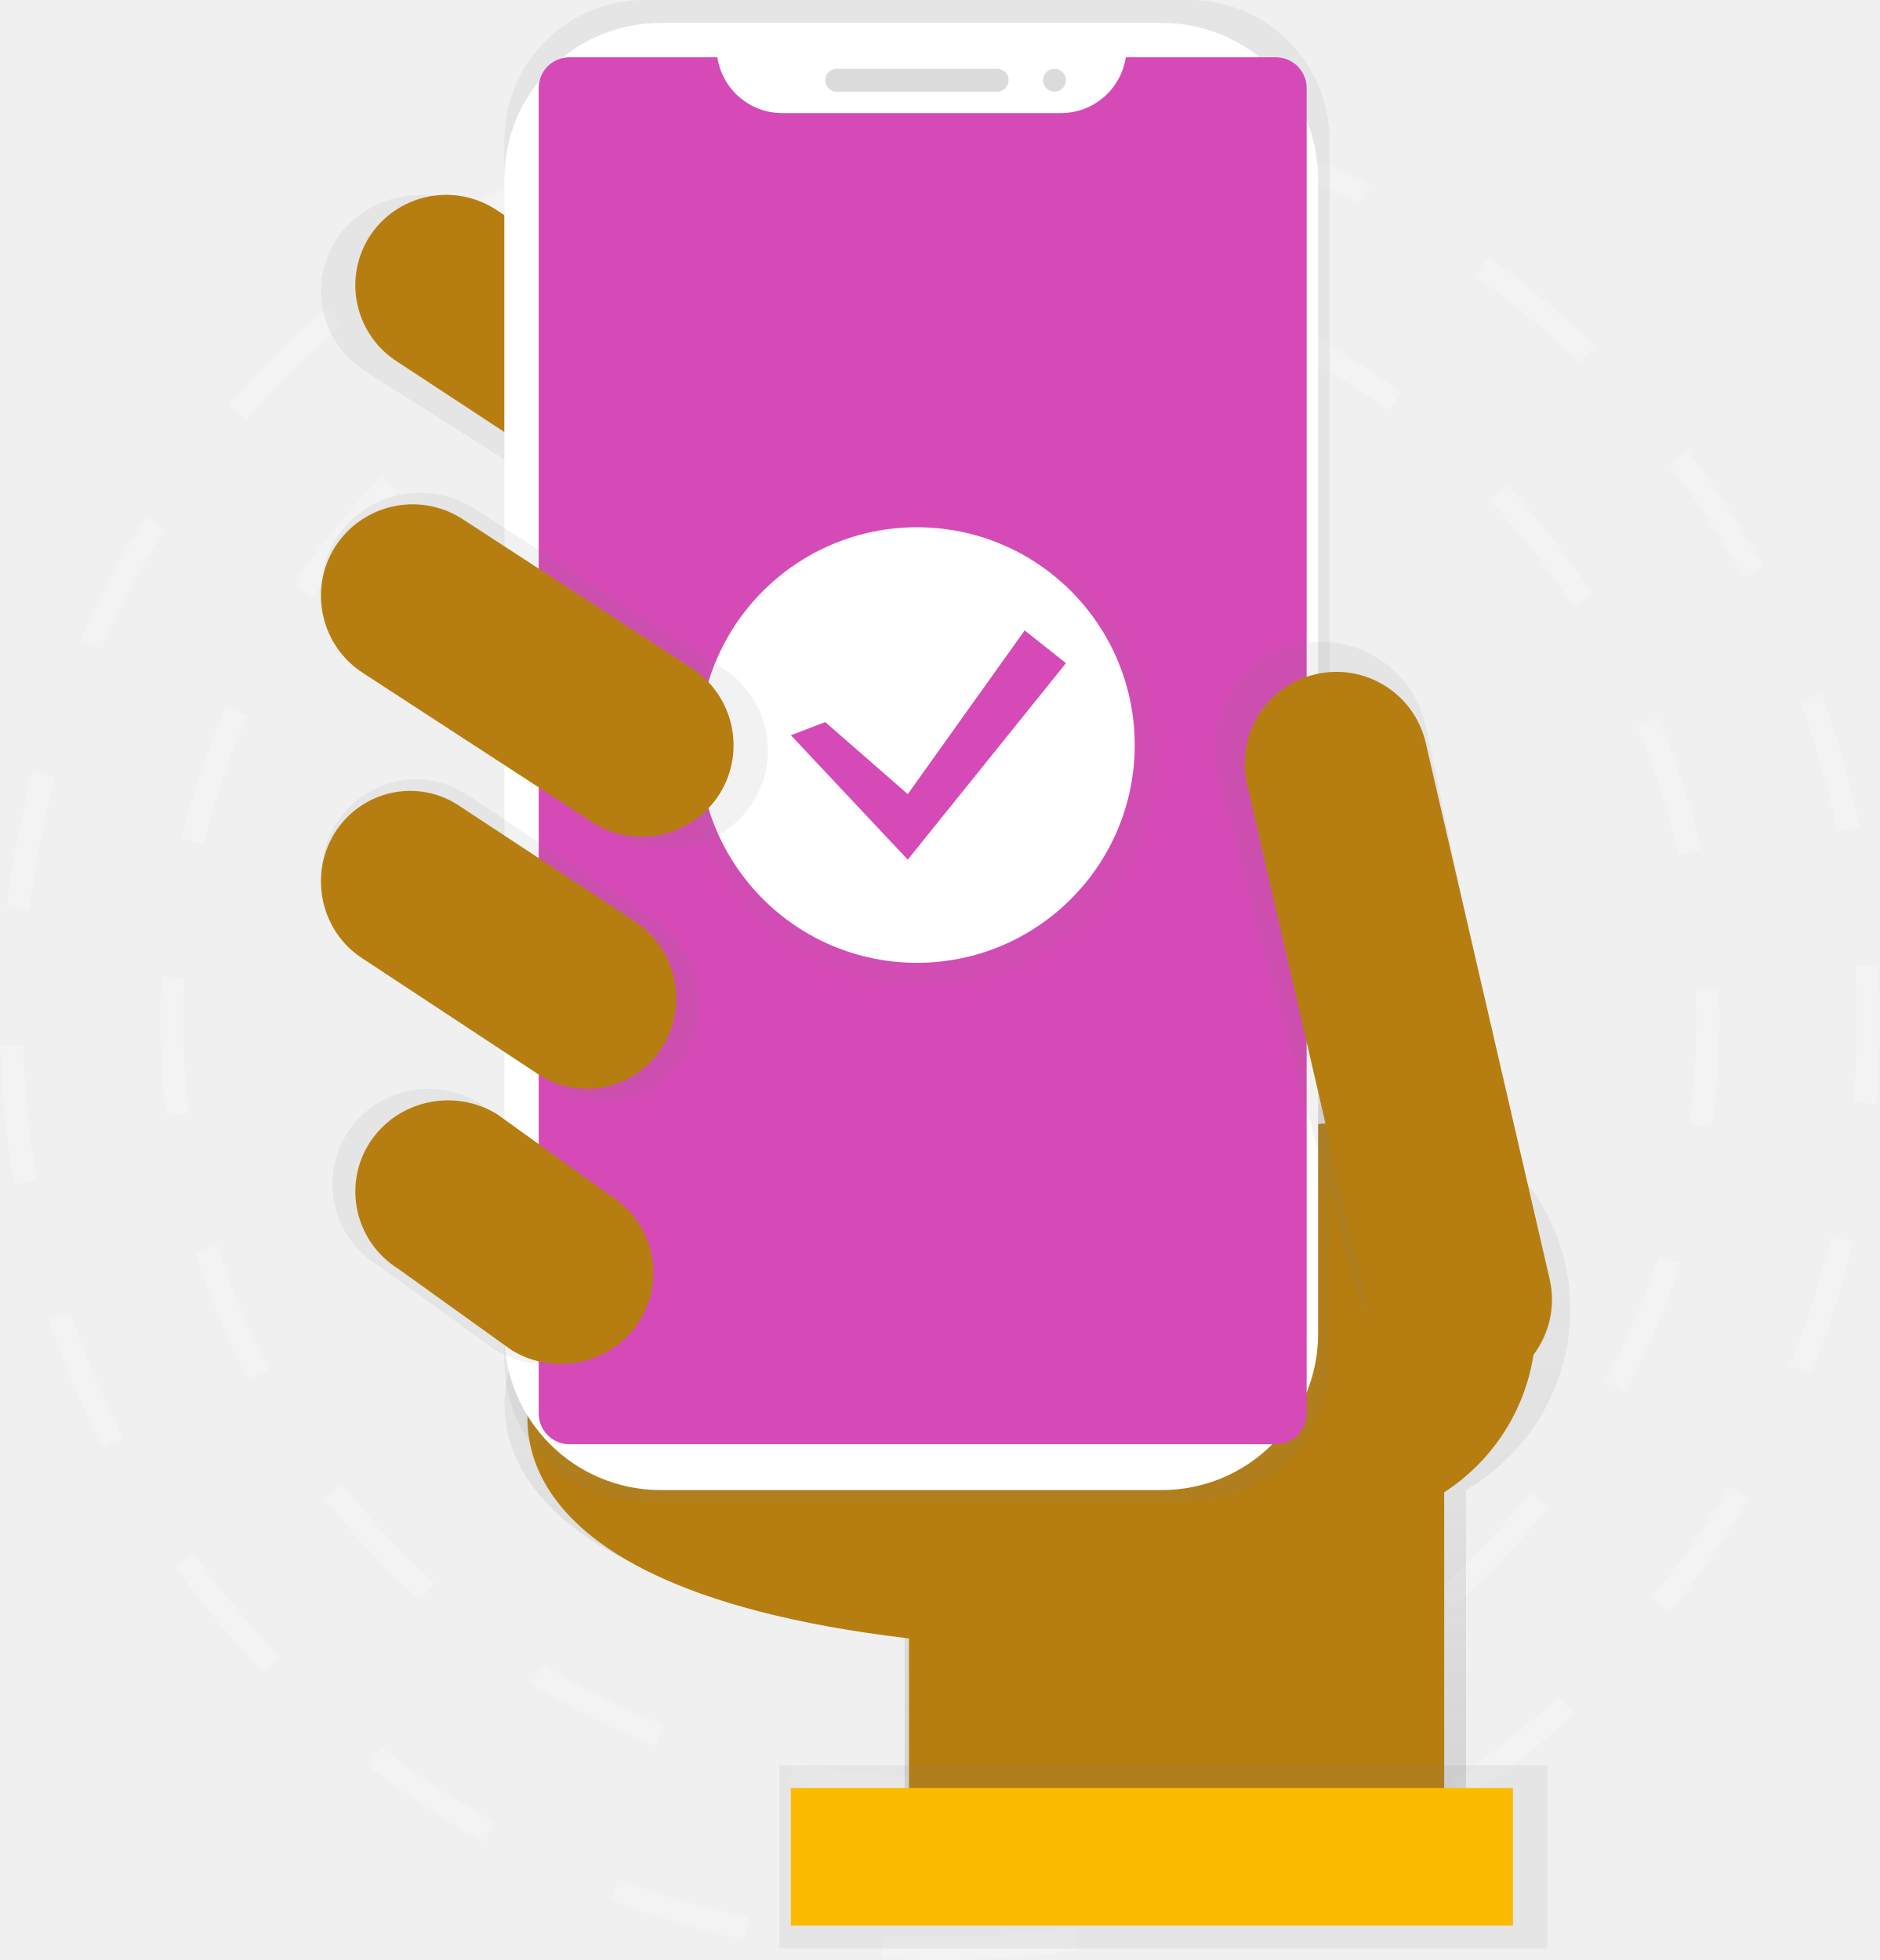
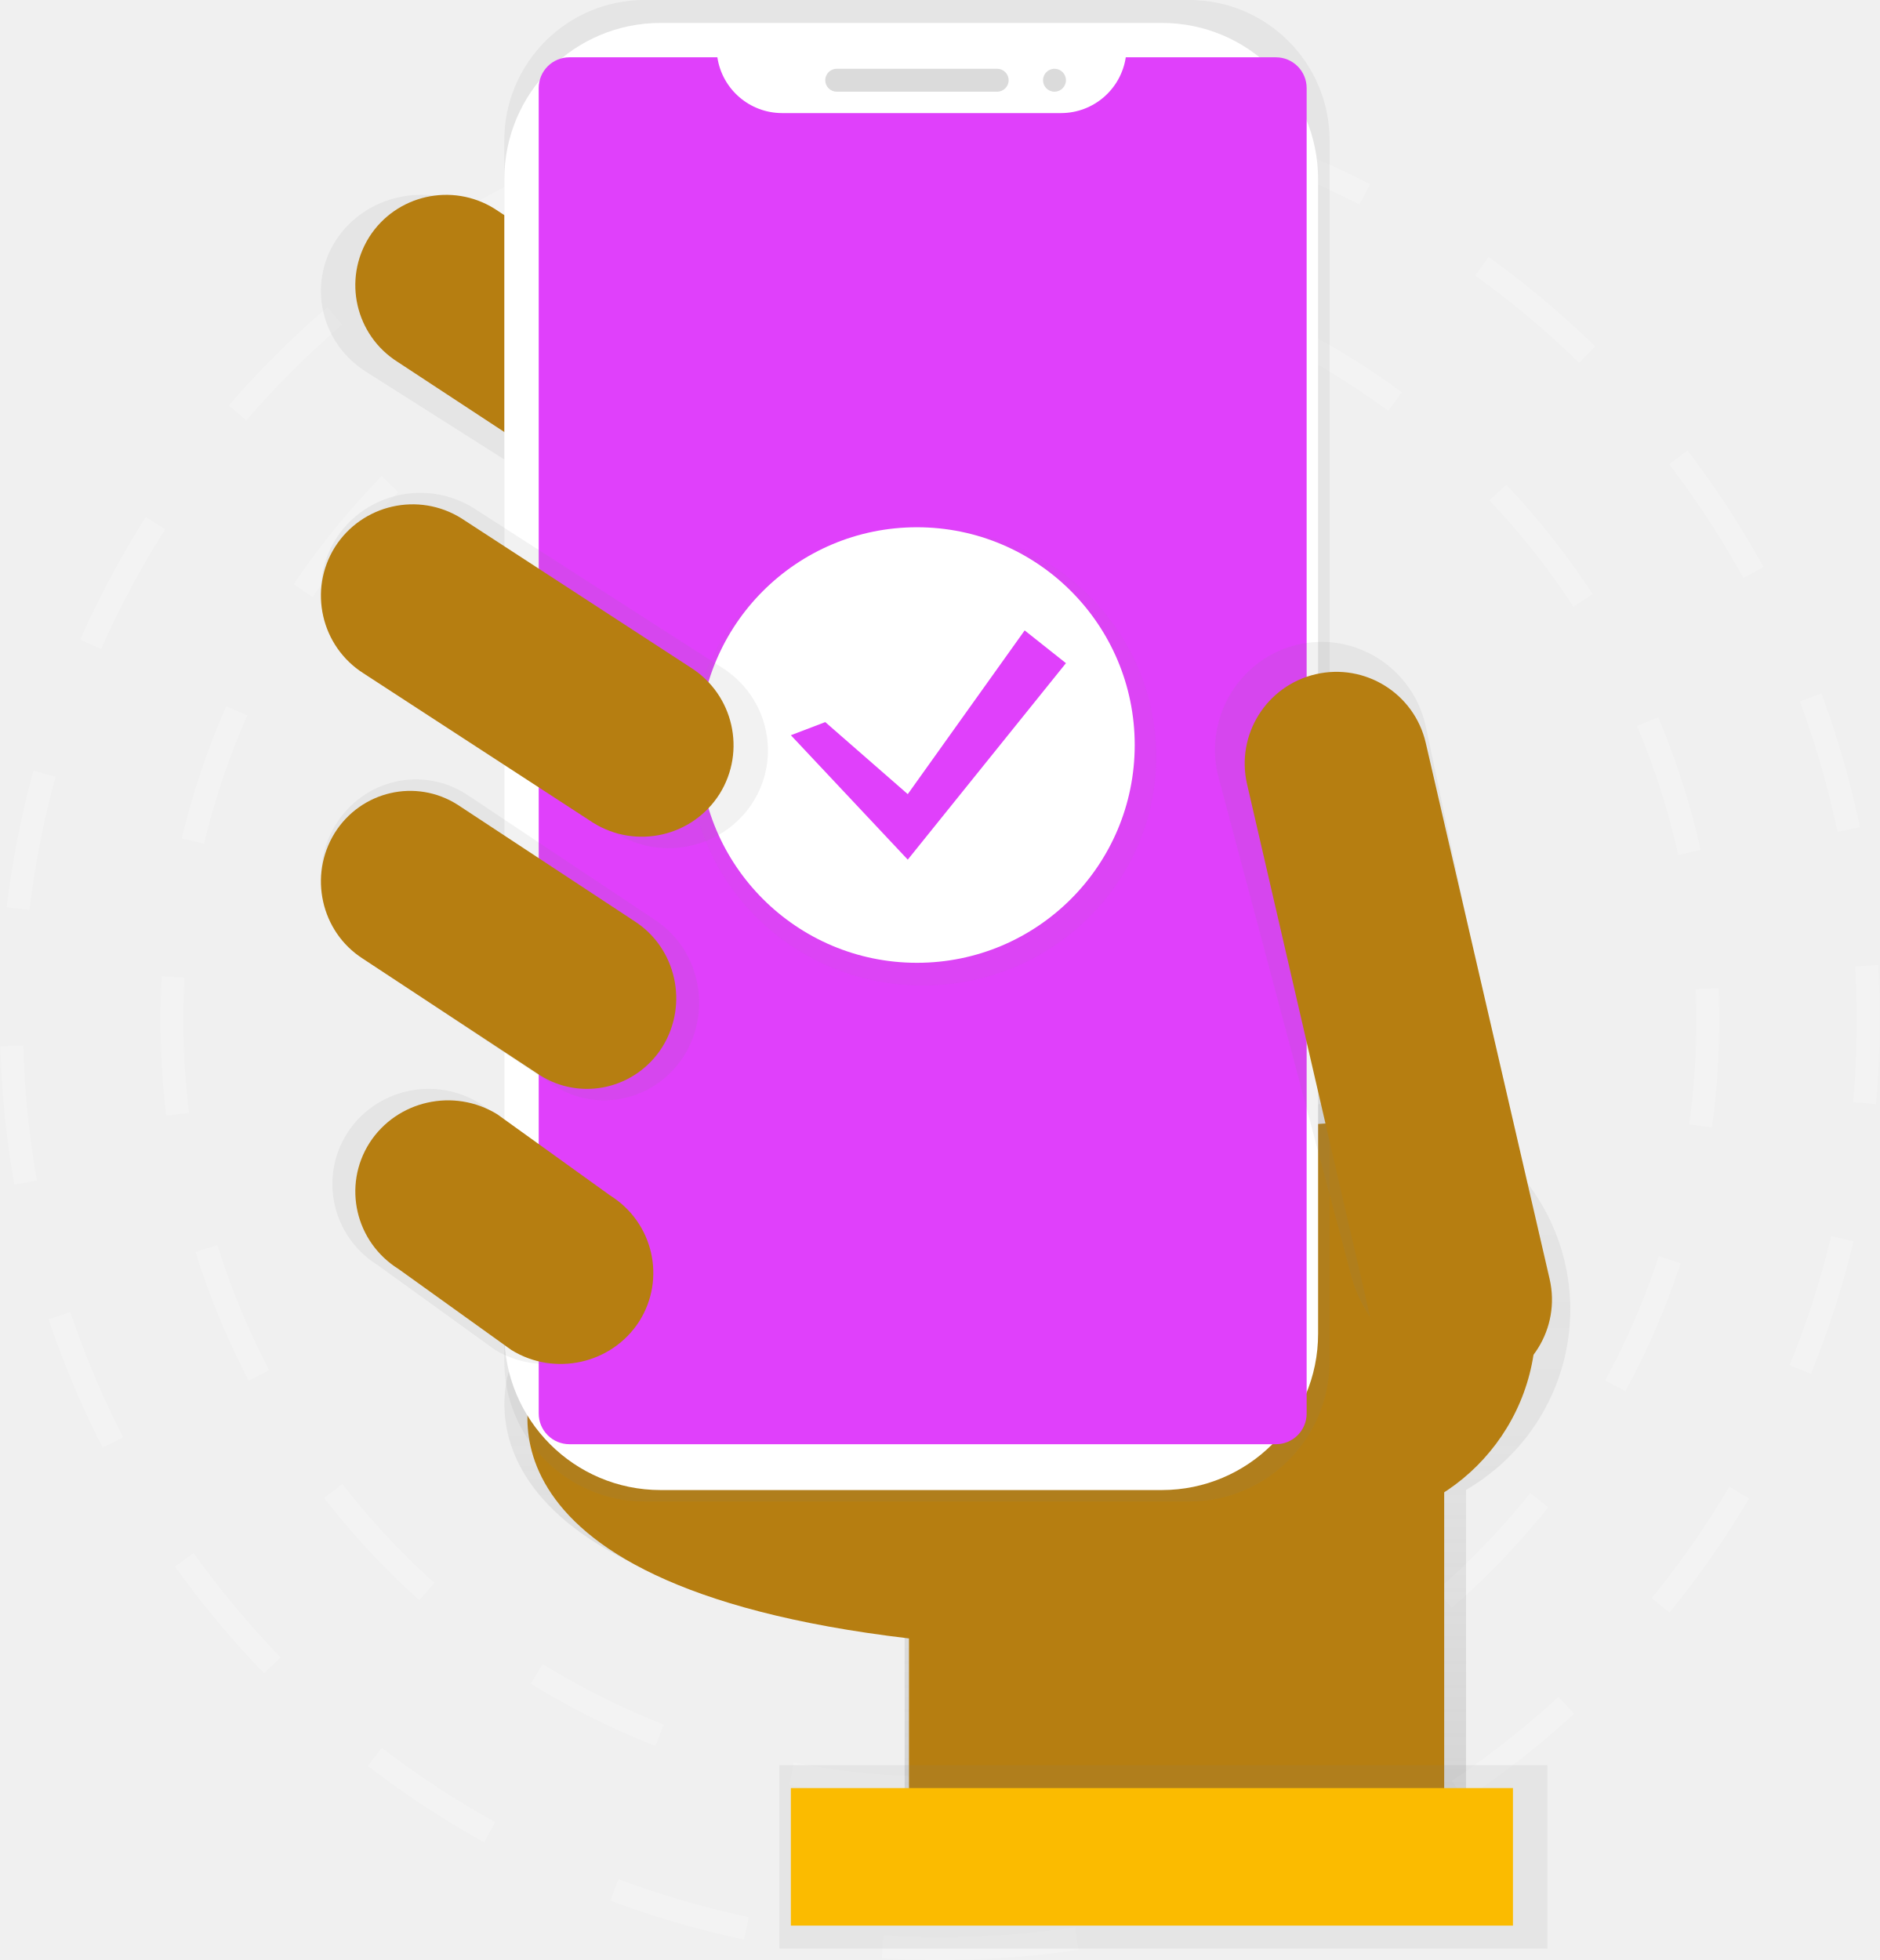
<svg xmlns="http://www.w3.org/2000/svg" width="164" height="171" viewBox="0 0 164 171" fill="none">
  <path opacity="0.2" fill-rule="evenodd" clip-rule="evenodd" d="M82 156C119.003 156 149 126.003 149 89C149 51.997 119.003 22 82 22C44.997 22 15 51.997 15 89C15 126.003 44.997 156 82 156Z" stroke="white" stroke-width="2" stroke-dasharray="12" />
  <path opacity="0.2" fill-rule="evenodd" clip-rule="evenodd" d="M82 170C126.735 170 163 133.735 163 89C163 44.265 126.735 8 82 8C37.265 8 1 44.265 1 89C1 133.735 37.265 170 82 170Z" stroke="white" stroke-width="2" stroke-dasharray="12" />
  <path d="M137 114.258C137.002 104.838 129.78 96.963 120.328 96.081C110.876 95.199 102.301 101.6 100.533 110.855L44 109.333L44.621 118.971C44.621 118.971 36.559 137.428 78.927 142.345V161H127.906V129.984C133.534 126.714 136.995 120.729 137 114.258Z" fill="url(#paint0_linear)" />
  <path d="M46.6 120.325C46.6 120.325 38.915 138.181 79.305 142.945V161H126V113.184L46 111L46.6 120.325Z" fill="#B67E11" />
  <path d="M69.667 46.078C67.085 49.998 61.699 51.176 57.61 48.714L32.076 32.521C28.002 30.037 26.778 24.853 29.336 20.918C31.917 17.003 37.297 15.826 41.383 18.282L66.918 34.475C70.995 36.956 72.223 42.141 69.667 46.078Z" fill="url(#paint1_linear)" />
  <path d="M68.786 44.317C66.445 47.998 61.562 49.104 57.855 46.793L34.695 31.577C31.002 29.244 29.892 24.377 32.211 20.683C34.552 17.002 39.436 15.896 43.142 18.207L66.297 33.414C69.998 35.746 71.11 40.62 68.786 44.317Z" fill="#B67E11" />
  <path d="M116.5 133C126.165 133 134 125.165 134 115.5C134 105.835 126.165 98 116.5 98C106.835 98 99 105.835 99 115.5C99 125.165 106.835 133 116.5 133Z" fill="#B67E11" />
  <path d="M44 12.25C44 5.485 49.484 0 56.25 0H103.75C110.515 0 116 5.485 116 12.25V118.75C116 125.515 110.515 131 103.75 131H56.25C49.484 131 44 125.515 44 118.75V12.25Z" fill="url(#paint2_linear)" />
  <path d="M44 15.64C44 8.107 50.107 2 57.64 2H101.36C108.893 2 115 8.107 115 15.64V116.36C115 123.893 108.893 130 101.36 130H57.64C50.107 130 44 123.893 44 116.36V15.64Z" fill="white" />
-   <path d="M98.22 5C97.798 7.792 95.404 9.858 92.583 9.866H68.222C65.401 9.857 63.008 7.791 62.587 5H49.68C48.97 4.999 48.288 5.281 47.785 5.784C47.282 6.287 47 6.968 47 7.679V123.318C46.999 124.029 47.281 124.711 47.784 125.214C48.286 125.717 48.967 126 49.678 126H111.32C112.03 126.001 112.712 125.719 113.215 125.216C113.718 124.713 114 124.032 114 123.321V7.682C114.001 6.971 113.719 6.289 113.216 5.786C112.714 5.283 112.033 5 111.322 5H98.22Z" fill="#D54AB6" />
+   <path d="M98.22 5C97.798 7.792 95.404 9.858 92.583 9.866H68.222C65.401 9.857 63.008 7.791 62.587 5H49.68C48.97 4.999 48.288 5.281 47.785 5.784C47.282 6.287 47 6.968 47 7.679V123.318C46.999 124.029 47.281 124.711 47.784 125.214C48.286 125.717 48.967 126 49.678 126H111.32C112.03 126.001 112.712 125.719 113.215 125.216C113.718 124.713 114 124.032 114 123.321V7.682C114.001 6.971 113.719 6.289 113.216 5.786C112.714 5.283 112.033 5 111.322 5H98.22Z" fill="#e040fb" />
  <path d="M72 7C72 6.448 72.448 6 73 6H87C87.552 6 88 6.448 88 7C88 7.552 87.552 8 87 8H73C72.448 8 72 7.552 72 7Z" fill="#DBDBDB" />
  <path d="M92 8C92.552 8 93 7.552 93 7C93 6.448 92.552 6 92 6C91.448 6 91 6.448 91 7C91 7.552 91.448 8 92 8Z" fill="#DBDBDB" />
  <path d="M127.267 117.764C122.278 118.932 118.853 115.64 117.7 110.595L106.235 67.533C105.095 62.469 108.21 57.423 113.21 56.238C118.216 55.084 123.204 58.236 124.376 63.293L133.731 107.467C134.885 112.514 132.254 116.597 127.267 117.764Z" fill="url(#paint3_linear)" />
  <path d="M108.802 68.417C107.808 64.112 110.491 59.816 114.796 58.821C119.101 57.827 123.397 60.51 124.392 64.815L135.198 111.583C136.192 115.888 133.509 120.184 129.204 121.179C124.899 122.173 120.603 119.49 119.608 115.185L108.802 68.417Z" fill="#B67E11" />
  <path d="M68 154H135V170H68V154Z" fill="url(#paint4_linear)" />
  <path d="M69 156H132V168H69V156Z" fill="#FBBB00" />
  <path d="M59.733 92.021C57.286 95.998 52.178 97.193 48.301 94.696L31.865 83.748C28.002 81.229 26.841 75.97 29.267 71.979C31.714 68.002 36.822 66.807 40.699 69.304L57.135 80.252C60.998 82.771 62.159 88.03 59.733 92.021Z" fill="url(#paint5_linear)" />
  <path d="M54.718 115.121C52.239 118.997 47.064 120.163 43.137 117.729L32.916 110.348C29.003 107.893 27.826 102.768 30.283 98.879C32.762 95.002 37.937 93.837 41.864 96.271L52.085 103.654C55.997 106.109 57.173 111.232 54.718 115.121Z" fill="url(#paint6_linear)" />
  <g opacity="0.5">
    <path d="M80.505 85.984C91.756 85.984 100.878 77.036 100.878 65.998C100.878 54.959 91.756 46.011 80.505 46.011C69.253 46.011 60.131 54.959 60.131 65.998C60.131 77.036 69.253 85.984 80.505 85.984Z" fill="url(#paint7_linear)" />
  </g>
  <path d="M80 84C90.493 84 99 75.493 99 65C99 54.507 90.493 46 80 46C69.507 46 61 54.507 61 65C61 75.493 69.507 84 80 84Z" fill="white" />
-   <path d="M79.199 69.284L89.398 55L93 57.858L79.199 75L69 64.144L72.001 62.999L79.199 69.284Z" fill="#D54AB6" />
+   <path d="M79.199 69.284L89.398 55L93 57.858L79.199 75L69 64.144L72.001 62.999L79.199 69.284Z" fill="#e040fb" />
  <path d="M55.771 115.282C53.383 118.998 48.399 120.114 44.617 117.781L34.771 110.715C31.002 108.36 29.87 103.447 32.236 99.718C34.624 96.002 39.607 94.885 43.39 97.219L53.234 104.299C56.995 106.652 58.127 111.555 55.771 115.282Z" fill="#B67E11" />
  <path d="M57.81 91.306C55.511 94.998 50.712 96.108 47.071 93.789L31.631 83.622C28.002 81.282 26.912 76.4 29.19 72.694C31.489 69.002 36.288 67.892 39.929 70.211L55.37 80.378C58.998 82.718 60.088 87.6 57.81 91.306Z" fill="#B67E11" />
  <path d="M65.675 70.015C63.115 73.998 57.775 75.195 53.721 72.694L32.041 58.774C28.002 56.249 26.789 50.982 29.325 46.985C31.885 43.002 37.225 41.806 41.279 44.306L62.959 58.226C66.998 60.751 68.211 66.018 65.675 70.015Z" fill="url(#paint8_linear)" />
  <path d="M62.778 69.272C60.415 72.998 55.486 74.118 51.744 71.778L31.73 58.755C28.002 56.394 26.882 51.467 29.223 47.728C31.585 44.002 36.515 42.883 40.257 45.222L60.268 58.245C63.997 60.605 65.118 65.532 62.778 69.272Z" fill="#B67E11" />
  <defs>
    <linearGradient id="paint0_linear" x1="137.009" y1="161.011" x2="137.009" y2="96.003" gradientUnits="userSpaceOnUse">
      <stop stop-color="#808080" stop-opacity="0.25" />
      <stop offset="0.54" stop-color="#808080" stop-opacity="0.12" />
      <stop offset="1" stop-color="#808080" stop-opacity="0.1" />
    </linearGradient>
    <linearGradient id="paint1_linear" x1="22904.4" y1="9746.39" x2="22904.4" y2="4818.17" gradientUnits="userSpaceOnUse">
      <stop stop-color="#808080" stop-opacity="0.25" />
      <stop offset="0.54" stop-color="#808080" stop-opacity="0.12" />
      <stop offset="1" stop-color="#808080" stop-opacity="0.1" />
    </linearGradient>
    <linearGradient id="paint2_linear" x1="63584" y1="85697.6" x2="63584" y2="9460.82" gradientUnits="userSpaceOnUse">
      <stop stop-color="#808080" stop-opacity="0.25" />
      <stop offset="0.54" stop-color="#808080" stop-opacity="0.12" />
      <stop offset="1" stop-color="#808080" stop-opacity="0.1" />
    </linearGradient>
    <linearGradient id="paint3_linear" x1="25600.3" y1="37250.4" x2="25600.3" y2="20060.3" gradientUnits="userSpaceOnUse">
      <stop stop-color="#808080" stop-opacity="0.25" />
      <stop offset="0.54" stop-color="#808080" stop-opacity="0.12" />
      <stop offset="1" stop-color="#808080" stop-opacity="0.1" />
    </linearGradient>
    <linearGradient id="paint4_linear" x1="48203.5" y1="13391.8" x2="48203.5" y2="12287.8" gradientUnits="userSpaceOnUse">
      <stop stop-color="#808080" stop-opacity="0.25" />
      <stop offset="0.54" stop-color="#808080" stop-opacity="0.12" />
      <stop offset="1" stop-color="#808080" stop-opacity="0.1" />
    </linearGradient>
    <linearGradient id="paint5_linear" x1="16348.8" y1="14101.3" x2="16348.8" y2="10646.1" gradientUnits="userSpaceOnUse">
      <stop stop-color="#808080" stop-opacity="0.25" />
      <stop offset="0.54" stop-color="#808080" stop-opacity="0.12" />
      <stop offset="1" stop-color="#808080" stop-opacity="0.1" />
    </linearGradient>
    <linearGradient id="paint6_linear" x1="13065.5" y1="14578.5" x2="13065.5" y2="11949.8" gradientUnits="userSpaceOnUse">
      <stop stop-color="#808080" stop-opacity="0.25" />
      <stop offset="0.54" stop-color="#808080" stop-opacity="0.12" />
      <stop offset="1" stop-color="#808080" stop-opacity="0.1" />
    </linearGradient>
    <linearGradient id="paint7_linear" x1="18088.9" y1="15273.1" x2="18088.9" y2="8082.25" gradientUnits="userSpaceOnUse">
      <stop stop-color="#808080" stop-opacity="0.25" />
      <stop offset="0.54" stop-color="#808080" stop-opacity="0.12" />
      <stop offset="1" stop-color="#808080" stop-opacity="0.1" />
    </linearGradient>
    <linearGradient id="paint8_linear" x1="19940" y1="12432.2" x2="19940" y2="8184.22" gradientUnits="userSpaceOnUse">
      <stop stop-color="#808080" stop-opacity="0.25" />
      <stop offset="0.54" stop-color="#808080" stop-opacity="0.12" />
      <stop offset="1" stop-color="#808080" stop-opacity="0.1" />
    </linearGradient>
  </defs>
</svg>
